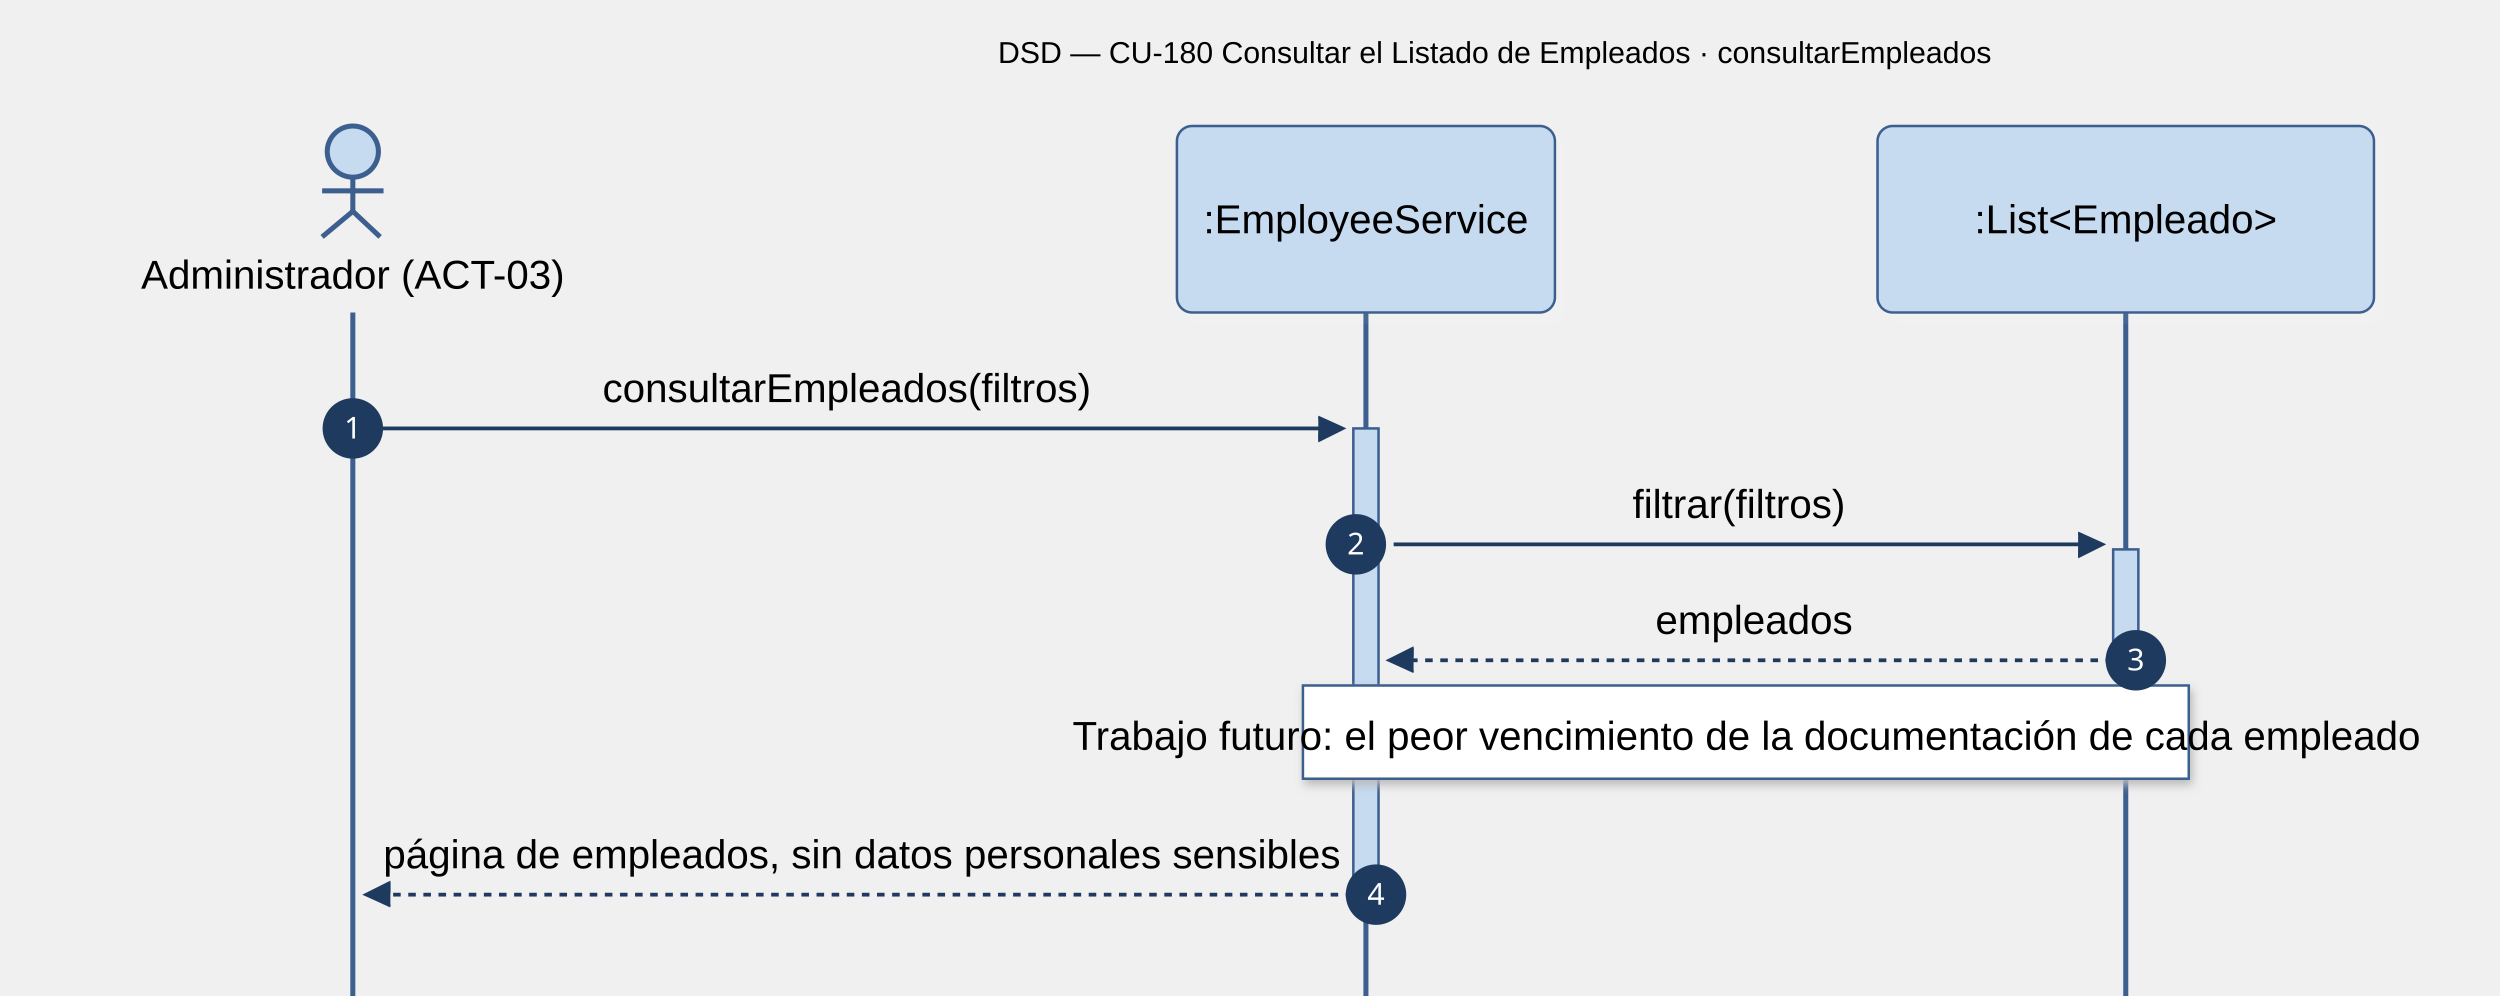
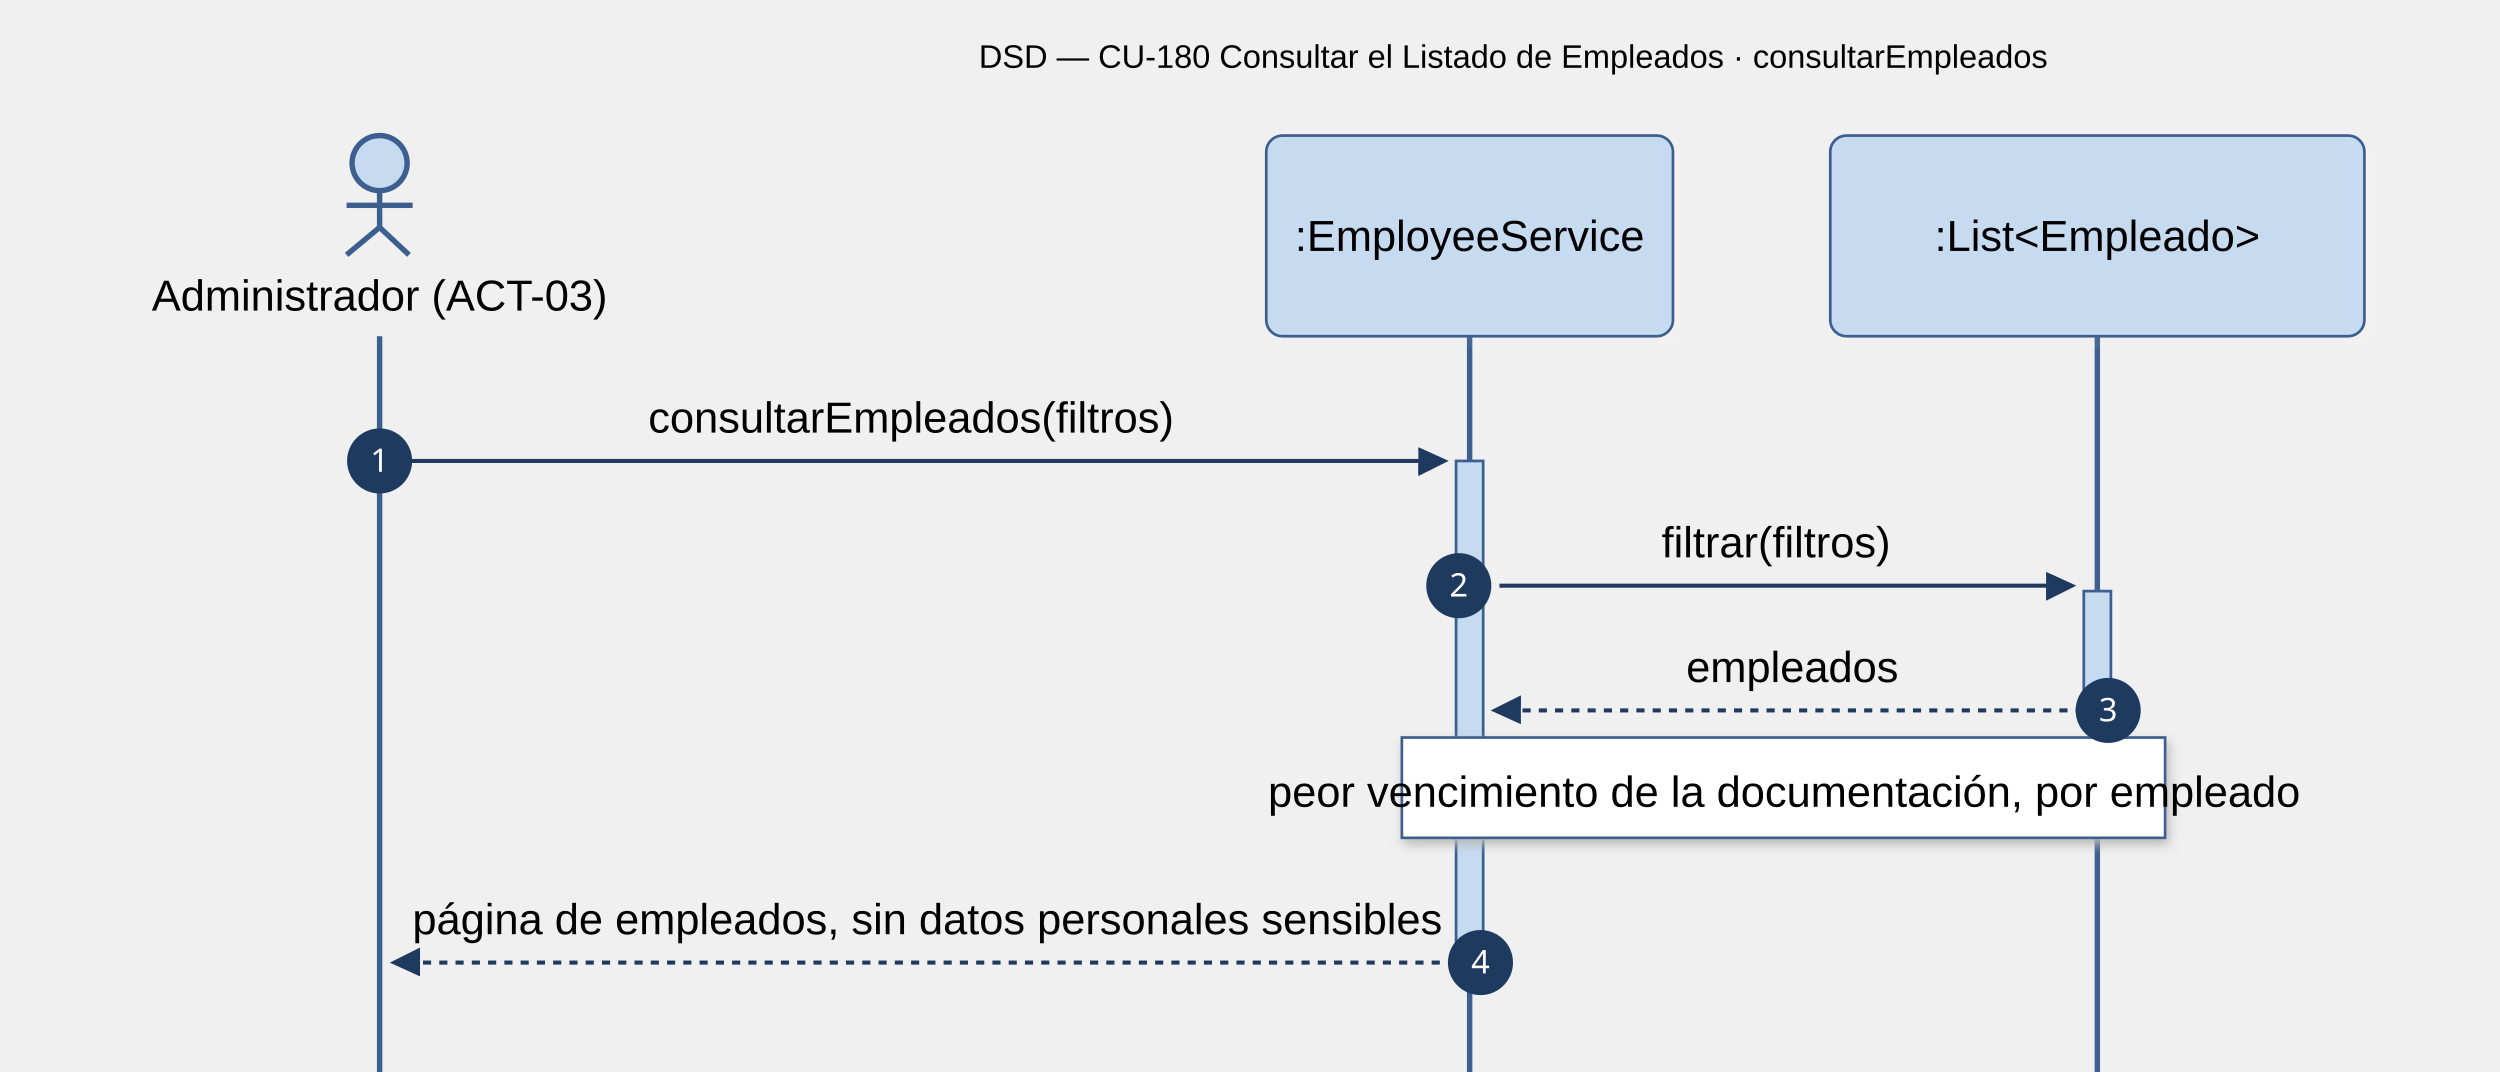
- <svg xmlns="http://www.w3.org/2000/svg" id="my-svg" width="100%" style="max-width: 992px; background-color: white;" viewBox="-50 -50 992 395" role="graphics-document document" aria-roledescription="sequence">
+ <svg xmlns="http://www.w3.org/2000/svg" id="my-svg" width="100%" style="max-width: 922px; background-color: white;" viewBox="-50 -50 922 395" role="graphics-document document" aria-roledescription="sequence">
  <g>
-     <line id="actor2" x1="793.5" y1="74" x2="793.5" y2="2000" class="actor-line 200" stroke-width="0.5px" stroke="#999" name="LST" data-et="life-line" data-id="LST" />
+     <line id="actor2" x1="723.5" y1="74" x2="723.5" y2="2000" class="actor-line 200" stroke-width="0.5px" stroke="#999" name="LST" data-et="life-line" data-id="LST" />
    <g id="root-2" data-look="neo" data-et="participant" data-type="participant" data-id="LST">
-       <rect x="695" y="0" fill="#eaeaea" stroke="#666" width="197" height="74" name="LST" rx="6" ry="6" class="actor actor-top" data-look="neo" filter="url(#my-svg-drop-shadow)" />
-       <text x="793.5" y="37" dominant-baseline="central" alignment-baseline="central" class="actor actor-box" style="text-anchor: middle; font-size: 16px; font-weight: 400;">
-         <tspan x="793.5" dy="0">:List&lt;Empleado&gt;</tspan>
+       <rect x="625" y="0" fill="#eaeaea" stroke="#666" width="197" height="74" name="LST" rx="6" ry="6" class="actor actor-top" data-look="neo" filter="url(#my-svg-drop-shadow)" />
+       <text x="723.5" y="37" dominant-baseline="central" alignment-baseline="central" class="actor actor-box" style="text-anchor: middle; font-size: 16px; font-weight: 400;">
+         <tspan x="723.5" dy="0">:List&lt;Empleado&gt;</tspan>
      </text>
    </g>
  </g>
  <g>
    <line id="actor1" x1="492" y1="74" x2="492" y2="2000" class="actor-line 200" stroke-width="0.5px" stroke="#999" name="SRV" data-et="life-line" data-id="SRV" />
    <g id="root-1" data-look="neo" data-et="participant" data-type="participant" data-id="SRV">
      <rect x="417" y="0" fill="#eaeaea" stroke="#666" width="150" height="74" name="SRV" rx="6" ry="6" class="actor actor-top" data-look="neo" filter="url(#my-svg-drop-shadow)" />
      <text x="492" y="37" dominant-baseline="central" alignment-baseline="central" class="actor actor-box" style="text-anchor: middle; font-size: 16px; font-weight: 400;">
        <tspan x="492" dy="0">:EmployeeService</tspan>
      </text>
    </g>
  </g>
  <g>
    <line id="actor0" x1="90" y1="74" x2="90" y2="2000" class="actor-line 200" stroke-width="0.5px" stroke="#999" name="ADM" data-et="life-line" data-id="ADM" />
  </g>
  <style>#my-svg{font-family:Arial,Helvetica,sans-serif;font-size:12px;fill:#000000;}@keyframes edge-animation-frame{from{stroke-dashoffset:0;}}@keyframes dash{to{stroke-dashoffset:0;}}#my-svg .edge-animation-slow{stroke-dasharray:9,5!important;stroke-dashoffset:900;animation:dash 50s linear infinite;stroke-linecap:round;}#my-svg .edge-animation-fast{stroke-dasharray:9,5!important;stroke-dashoffset:900;animation:dash 20s linear infinite;stroke-linecap:round;}#my-svg .error-icon{fill:hsl(31.429, 58.333%, 90.882%);}#my-svg .error-text{fill:rgb(9.688, 22.604, 36.812);stroke:rgb(9.688, 22.604, 36.812);}#my-svg .edge-thickness-normal{stroke-width:1px;}#my-svg .edge-thickness-thick{stroke-width:3.5px;}#my-svg .edge-pattern-solid{stroke-dasharray:0;}#my-svg .edge-thickness-invisible{stroke-width:0;fill:none;}#my-svg .edge-pattern-dashed{stroke-dasharray:3;}#my-svg .edge-pattern-dotted{stroke-dasharray:2;}#my-svg .marker{fill:#1F3A5F;stroke:#1F3A5F;}#my-svg .marker.cross{stroke:#1F3A5F;}#my-svg svg{font-family:Arial,Helvetica,sans-serif;font-size:12px;}#my-svg p{margin:0;}#my-svg .actor{stroke:#3C5F8F;fill:#C6DAF0;stroke-width:1;}#my-svg rect.actor.outer-path[data-look="neo"]{filter:drop-shadow( 1px 2px 2px rgba(185,185,185,1));}#my-svg rect.note[data-look="neo"]{stroke:#3C5F8F;fill:#FFFFFF;filter:drop-shadow( 1px 2px 2px rgba(185,185,185,1));}#my-svg text.actor&gt;tspan{fill:#000000;stroke:none;}#my-svg .actor-line{stroke:#3C5F8F;}#my-svg .innerArc{stroke-width:1.5;stroke-dasharray:none;}#my-svg .messageLine0{stroke-width:1.5;stroke-dasharray:none;stroke:#1F3A5F;}#my-svg .messageLine1{stroke-width:1.5;stroke-dasharray:2,2;stroke:#1F3A5F;}#my-svg [id$="-arrowhead"] path{fill:#1F3A5F;stroke:#1F3A5F;}#my-svg .sequenceNumber{fill:#FFFFFF;}#my-svg [id$="-sequencenumber"]{fill:#1F3A5F;}#my-svg [id$="-crosshead"] path{fill:#1F3A5F;stroke:#1F3A5F;}#my-svg .messageText{fill:#000000;stroke:none;}#my-svg .labelBox{stroke:#3C5F8F;fill:#DCE6F2;filter:drop-shadow( 1px 2px 2px rgba(185,185,185,1));}#my-svg .labelText,#my-svg .labelText&gt;tspan{fill:#000000;stroke:none;}#my-svg .loopText,#my-svg .loopText&gt;tspan{fill:#000000;stroke:none;}#my-svg .sectionTitle,#my-svg .sectionTitle&gt;tspan{fill:#000000;stroke:none;}#my-svg .loopLine{stroke-width:2px;stroke-dasharray:2,2;stroke:#3C5F8F;fill:#3C5F8F;}#my-svg .note{stroke:#3C5F8F;fill:#FFFFFF;}#my-svg .noteText,#my-svg .noteText&gt;tspan{fill:#000000;stroke:none;}#my-svg .activation0{fill:#C6DAF0;stroke:#3C5F8F;}#my-svg .activation1{fill:#C6DAF0;stroke:#3C5F8F;}#my-svg .activation2{fill:#C6DAF0;stroke:#3C5F8F;}#my-svg .actorPopupMenu{position:absolute;}#my-svg .actorPopupMenuPanel{position:absolute;fill:#C6DAF0;box-shadow:0px 8px 16px 0px rgba(0,0,0,0.2);filter:drop-shadow(3px 5px 2px rgb(0 0 0 / 0.4));}#my-svg .actor-man circle,#my-svg line{fill:#C6DAF0;stroke-width:2px;}#my-svg g rect.rect{filter:drop-shadow( 1px 2px 2px rgba(185,185,185,1));stroke:#3C5F8F;}#my-svg .node .neo-node{stroke:#3C5F8F;}#my-svg [data-look="neo"].node rect,#my-svg [data-look="neo"].cluster rect,#my-svg [data-look="neo"].node polygon{stroke:url(#my-svg-gradient);filter:drop-shadow( 1px 2px 2px rgba(185,185,185,1));}#my-svg [data-look="neo"].swimlane.cluster rect{filter:none;}#my-svg [data-look="neo"].node path{stroke:url(#my-svg-gradient);stroke-width:1px;}#my-svg [data-look="neo"].node .outer-path{filter:drop-shadow( 1px 2px 2px rgba(185,185,185,1));}#my-svg [data-look="neo"].node .neo-line path{stroke:#3C5F8F;filter:none;}#my-svg [data-look="neo"].node circle{stroke:url(#my-svg-gradient);filter:drop-shadow( 1px 2px 2px rgba(185,185,185,1));}#my-svg [data-look="neo"].node circle .state-start{fill:#000000;}#my-svg [data-look="neo"].icon-shape .icon{fill:url(#my-svg-gradient);filter:drop-shadow( 1px 2px 2px rgba(185,185,185,1));}#my-svg [data-look="neo"].icon-shape .icon-neo path{stroke:url(#my-svg-gradient);filter:drop-shadow( 1px 2px 2px rgba(185,185,185,1));}#my-svg :root{--mermaid-font-family:"trebuchet ms",verdana,arial,sans-serif;}</style>
  <g />
  <defs>
    <symbol id="my-svg-computer" width="24" height="24">
      <path transform="scale(.5)" d="M2 2v13h20v-13h-20zm18 11h-16v-9h16v9zm-10.228 6l.466-1h3.524l.467 1h-4.457zm14.228 3h-24l2-6h2.104l-1.33 4h18.45l-1.297-4h2.073l2 6zm-5-10h-14v-7h14v7z" />
    </symbol>
  </defs>
  <defs>
    <symbol id="my-svg-database" fill-rule="evenodd" clip-rule="evenodd">
      <path transform="scale(.5)" d="M12.258.001l.256.004.255.005.253.008.251.01.249.012.247.015.246.016.242.019.241.02.239.023.236.024.233.027.231.028.229.031.225.032.223.034.22.036.217.038.214.04.211.041.208.043.205.045.201.046.198.048.194.05.191.051.187.053.183.054.18.056.175.057.172.059.168.06.163.061.16.063.155.064.15.066.074.033.073.033.071.034.07.034.069.035.068.035.067.035.066.035.064.036.064.036.062.036.06.036.06.037.058.037.058.037.055.038.055.038.053.038.052.038.051.039.05.039.048.039.047.039.045.04.044.04.043.04.041.04.04.041.039.041.037.041.036.041.034.041.033.042.032.042.03.042.029.042.027.042.026.043.024.043.023.043.021.043.02.043.018.044.017.043.015.044.013.044.012.044.011.045.009.044.007.045.006.045.004.045.002.045.001.045v17l-.001.045-.002.045-.004.045-.006.045-.007.045-.009.044-.011.045-.012.044-.013.044-.015.044-.017.043-.018.044-.02.043-.021.043-.023.043-.024.043-.026.043-.027.042-.029.042-.03.042-.032.042-.033.042-.034.041-.036.041-.037.041-.039.041-.04.041-.041.04-.043.04-.044.04-.045.04-.047.039-.048.039-.05.039-.051.039-.052.038-.053.038-.055.038-.055.038-.058.037-.058.037-.06.037-.06.036-.062.036-.064.036-.064.036-.066.035-.067.035-.068.035-.069.035-.07.034-.071.034-.073.033-.074.033-.15.066-.155.064-.16.063-.163.061-.168.06-.172.059-.175.057-.18.056-.183.054-.187.053-.191.051-.194.05-.198.048-.201.046-.205.045-.208.043-.211.041-.214.04-.217.038-.22.036-.223.034-.225.032-.229.031-.231.028-.233.027-.236.024-.239.023-.241.02-.242.019-.246.016-.247.015-.249.012-.251.01-.253.008-.255.005-.256.004-.258.001-.258-.001-.256-.004-.255-.005-.253-.008-.251-.01-.249-.012-.247-.015-.245-.016-.243-.019-.241-.02-.238-.023-.236-.024-.234-.027-.231-.028-.228-.031-.226-.032-.223-.034-.22-.036-.217-.038-.214-.04-.211-.041-.208-.043-.204-.045-.201-.046-.198-.048-.195-.05-.19-.051-.187-.053-.184-.054-.179-.056-.176-.057-.172-.059-.167-.06-.164-.061-.159-.063-.155-.064-.151-.066-.074-.033-.072-.033-.072-.034-.07-.034-.069-.035-.068-.035-.067-.035-.066-.035-.064-.036-.063-.036-.062-.036-.061-.036-.06-.037-.058-.037-.057-.037-.056-.038-.055-.038-.053-.038-.052-.038-.051-.039-.049-.039-.049-.039-.046-.039-.046-.04-.044-.04-.043-.04-.041-.04-.04-.041-.039-.041-.037-.041-.036-.041-.034-.041-.033-.042-.032-.042-.03-.042-.029-.042-.027-.042-.026-.043-.024-.043-.023-.043-.021-.043-.02-.043-.018-.044-.017-.043-.015-.044-.013-.044-.012-.044-.011-.045-.009-.044-.007-.045-.006-.045-.004-.045-.002-.045-.001-.045v-17l.001-.045.002-.045.004-.045.006-.045.007-.045.009-.044.011-.045.012-.044.013-.044.015-.044.017-.043.018-.044.02-.043.021-.043.023-.043.024-.043.026-.043.027-.042.029-.042.03-.042.032-.042.033-.042.034-.041.036-.041.037-.041.039-.041.04-.041.041-.04.043-.04.044-.04.046-.04.046-.039.049-.039.049-.039.051-.039.052-.038.053-.038.055-.038.056-.038.057-.037.058-.037.06-.037.061-.036.062-.036.063-.036.064-.036.066-.035.067-.035.068-.035.069-.035.07-.034.072-.034.072-.033.074-.033.151-.066.155-.064.159-.063.164-.061.167-.06.172-.059.176-.057.179-.056.184-.054.187-.053.19-.051.195-.05.198-.048.201-.046.204-.045.208-.043.211-.041.214-.04.217-.038.22-.036.223-.034.226-.032.228-.031.231-.028.234-.027.236-.024.238-.023.241-.02.243-.019.245-.016.247-.015.249-.012.251-.01.253-.008.255-.005.256-.004.258-.001.258.001zm-9.258 20.499v.01l.001.021.003.021.004.022.005.021.006.022.007.022.009.023.01.022.011.023.012.023.013.023.015.023.016.024.017.023.018.024.019.024.021.024.022.025.023.024.024.025.052.049.056.05.061.051.066.051.07.051.075.051.079.052.084.052.088.052.092.052.097.052.102.051.105.052.11.052.114.051.119.051.123.051.127.05.131.05.135.05.139.048.144.049.147.047.152.047.155.047.16.045.163.045.167.043.171.043.176.041.178.041.183.039.187.039.19.037.194.035.197.035.202.033.204.031.209.03.212.029.216.027.219.025.222.024.226.021.23.02.233.018.236.016.24.015.243.012.246.01.249.008.253.005.256.004.259.001.26-.001.257-.004.254-.005.25-.008.247-.011.244-.012.241-.014.237-.016.233-.018.231-.021.226-.021.224-.024.22-.026.216-.027.212-.028.21-.031.205-.031.202-.034.198-.034.194-.036.191-.037.187-.039.183-.04.179-.04.175-.042.172-.043.168-.044.163-.045.16-.046.155-.046.152-.047.148-.048.143-.049.139-.049.136-.05.131-.05.126-.05.123-.051.118-.052.114-.051.11-.052.106-.052.101-.052.096-.052.092-.052.088-.053.083-.051.079-.052.074-.052.07-.051.065-.051.06-.051.056-.05.051-.05.023-.024.023-.025.021-.024.02-.024.019-.024.018-.024.017-.024.015-.023.014-.024.013-.023.012-.023.01-.023.01-.022.008-.022.006-.022.006-.022.004-.022.004-.021.001-.021.001-.021v-4.127l-.077.055-.08.053-.083.054-.085.053-.087.052-.09.052-.093.051-.095.05-.097.05-.1.049-.102.049-.105.048-.106.047-.109.047-.111.046-.114.045-.115.045-.118.044-.12.043-.122.042-.124.042-.126.041-.128.04-.13.04-.132.038-.134.038-.135.037-.138.037-.139.035-.142.035-.143.034-.144.033-.147.032-.148.031-.15.03-.151.03-.153.029-.154.027-.156.027-.158.026-.159.025-.161.024-.162.023-.163.022-.165.021-.166.02-.167.019-.169.018-.169.017-.171.016-.173.015-.173.014-.175.013-.175.012-.177.011-.178.01-.179.008-.179.008-.181.006-.182.005-.182.004-.184.003-.184.002h-.37l-.184-.002-.184-.003-.182-.004-.182-.005-.181-.006-.179-.008-.179-.008-.178-.01-.176-.011-.176-.012-.175-.013-.173-.014-.172-.015-.171-.016-.17-.017-.169-.018-.167-.019-.166-.02-.165-.021-.163-.022-.162-.023-.161-.024-.159-.025-.157-.026-.156-.027-.155-.027-.153-.029-.151-.03-.15-.03-.148-.031-.146-.032-.145-.033-.143-.034-.141-.035-.14-.035-.137-.037-.136-.037-.134-.038-.132-.038-.13-.04-.128-.04-.126-.041-.124-.042-.122-.042-.12-.044-.117-.043-.116-.045-.113-.045-.112-.046-.109-.047-.106-.047-.105-.048-.102-.049-.1-.049-.097-.05-.095-.05-.093-.052-.09-.051-.087-.052-.085-.053-.083-.054-.08-.054-.077-.054v4.127zm0-5.654v.011l.001.021.003.021.004.021.005.022.006.022.007.022.009.022.01.022.011.023.012.023.013.023.015.024.016.023.017.024.018.024.019.024.021.024.022.024.023.025.024.024.052.05.056.05.061.05.066.051.07.051.075.052.079.051.084.052.088.052.092.052.097.052.102.052.105.052.11.051.114.051.119.052.123.05.127.051.131.05.135.049.139.049.144.048.147.048.152.047.155.046.16.045.163.045.167.044.171.042.176.042.178.04.183.04.187.038.19.037.194.036.197.034.202.033.204.032.209.03.212.028.216.027.219.025.222.024.226.022.23.02.233.018.236.016.24.014.243.012.246.01.249.008.253.006.256.003.259.001.26-.001.257-.003.254-.006.25-.008.247-.01.244-.012.241-.015.237-.016.233-.018.231-.02.226-.022.224-.024.22-.025.216-.027.212-.029.21-.03.205-.032.202-.033.198-.035.194-.036.191-.037.187-.039.183-.039.179-.041.175-.042.172-.043.168-.044.163-.045.16-.045.155-.047.152-.047.148-.048.143-.048.139-.05.136-.049.131-.05.126-.051.123-.051.118-.051.114-.052.11-.052.106-.052.101-.052.096-.052.092-.052.088-.052.083-.052.079-.052.074-.051.07-.052.065-.051.06-.05.056-.051.051-.049.023-.025.023-.024.021-.025.02-.024.019-.024.018-.024.017-.024.015-.023.014-.023.013-.024.012-.022.01-.023.01-.023.008-.022.006-.022.006-.022.004-.021.004-.022.001-.021.001-.021v-4.139l-.077.054-.08.054-.083.054-.085.052-.087.053-.09.051-.093.051-.095.051-.097.05-.1.049-.102.049-.105.048-.106.047-.109.047-.111.046-.114.045-.115.044-.118.044-.12.044-.122.042-.124.042-.126.041-.128.04-.13.039-.132.039-.134.038-.135.037-.138.036-.139.036-.142.035-.143.033-.144.033-.147.033-.148.031-.15.03-.151.03-.153.028-.154.028-.156.027-.158.026-.159.025-.161.024-.162.023-.163.022-.165.021-.166.02-.167.019-.169.018-.169.017-.171.016-.173.015-.173.014-.175.013-.175.012-.177.011-.178.009-.179.009-.179.007-.181.007-.182.005-.182.004-.184.003-.184.002h-.37l-.184-.002-.184-.003-.182-.004-.182-.005-.181-.007-.179-.007-.179-.009-.178-.009-.176-.011-.176-.012-.175-.013-.173-.014-.172-.015-.171-.016-.17-.017-.169-.018-.167-.019-.166-.02-.165-.021-.163-.022-.162-.023-.161-.024-.159-.025-.157-.026-.156-.027-.155-.028-.153-.028-.151-.03-.15-.03-.148-.031-.146-.033-.145-.033-.143-.033-.141-.035-.14-.036-.137-.036-.136-.037-.134-.038-.132-.039-.13-.039-.128-.04-.126-.041-.124-.042-.122-.043-.12-.043-.117-.044-.116-.044-.113-.046-.112-.046-.109-.046-.106-.047-.105-.048-.102-.049-.1-.049-.097-.05-.095-.051-.093-.051-.09-.051-.087-.053-.085-.052-.083-.054-.08-.054-.077-.054v4.139zm0-5.666v.011l.001.02.003.022.004.021.005.022.006.021.007.022.009.023.01.022.011.023.012.023.013.023.015.023.016.024.017.024.018.023.019.024.021.025.022.024.023.024.024.025.052.05.056.05.061.05.066.051.07.051.075.052.079.051.084.052.088.052.092.052.097.052.102.052.105.051.11.052.114.051.119.051.123.051.127.05.131.05.135.05.139.049.144.048.147.048.152.047.155.046.16.045.163.045.167.043.171.043.176.042.178.04.183.04.187.038.19.037.194.036.197.034.202.033.204.032.209.03.212.028.216.027.219.025.222.024.226.021.23.02.233.018.236.017.24.014.243.012.246.01.249.008.253.006.256.003.259.001.26-.001.257-.003.254-.006.25-.008.247-.01.244-.013.241-.014.237-.016.233-.018.231-.02.226-.022.224-.024.22-.025.216-.027.212-.029.21-.03.205-.032.202-.033.198-.035.194-.036.191-.037.187-.039.183-.039.179-.041.175-.042.172-.043.168-.044.163-.045.16-.045.155-.047.152-.047.148-.048.143-.049.139-.049.136-.049.131-.051.126-.05.123-.051.118-.052.114-.051.11-.052.106-.052.101-.052.096-.052.092-.052.088-.052.083-.052.079-.052.074-.052.07-.051.065-.051.06-.051.056-.05.051-.049.023-.025.023-.025.021-.024.02-.024.019-.024.018-.024.017-.024.015-.023.014-.024.013-.023.012-.023.01-.022.01-.023.008-.022.006-.022.006-.022.004-.022.004-.021.001-.021.001-.021v-4.153l-.077.054-.08.054-.083.053-.085.053-.087.053-.09.051-.093.051-.095.051-.097.05-.1.049-.102.048-.105.048-.106.048-.109.046-.111.046-.114.046-.115.044-.118.044-.12.043-.122.043-.124.042-.126.041-.128.04-.13.039-.132.039-.134.038-.135.037-.138.036-.139.036-.142.034-.143.034-.144.033-.147.032-.148.032-.15.03-.151.03-.153.028-.154.028-.156.027-.158.026-.159.024-.161.024-.162.023-.163.023-.165.021-.166.02-.167.019-.169.018-.169.017-.171.016-.173.015-.173.014-.175.013-.175.012-.177.01-.178.01-.179.009-.179.007-.181.006-.182.006-.182.004-.184.003-.184.001-.185.001-.185-.001-.184-.001-.184-.003-.182-.004-.182-.006-.181-.006-.179-.007-.179-.009-.178-.01-.176-.01-.176-.012-.175-.013-.173-.014-.172-.015-.171-.016-.17-.017-.169-.018-.167-.019-.166-.02-.165-.021-.163-.023-.162-.023-.161-.024-.159-.024-.157-.026-.156-.027-.155-.028-.153-.028-.151-.03-.15-.03-.148-.032-.146-.032-.145-.033-.143-.034-.141-.034-.14-.036-.137-.036-.136-.037-.134-.038-.132-.039-.13-.039-.128-.041-.126-.041-.124-.041-.122-.043-.12-.043-.117-.044-.116-.044-.113-.046-.112-.046-.109-.046-.106-.048-.105-.048-.102-.048-.1-.05-.097-.049-.095-.051-.093-.051-.09-.052-.087-.052-.085-.053-.083-.053-.08-.054-.077-.054v4.153zm8.74-8.179l-.257.004-.254.005-.25.008-.247.011-.244.012-.241.014-.237.016-.233.018-.231.021-.226.022-.224.023-.22.026-.216.027-.212.028-.21.031-.205.032-.202.033-.198.034-.194.036-.191.038-.187.038-.183.04-.179.041-.175.042-.172.043-.168.043-.163.045-.16.046-.155.046-.152.048-.148.048-.143.048-.139.049-.136.05-.131.05-.126.051-.123.051-.118.051-.114.052-.11.052-.106.052-.101.052-.096.052-.092.052-.088.052-.083.052-.079.052-.074.051-.07.052-.065.051-.06.05-.056.05-.051.05-.023.025-.023.024-.021.024-.02.025-.019.024-.018.024-.017.023-.015.024-.014.023-.013.023-.012.023-.01.023-.01.022-.008.022-.006.023-.006.021-.004.022-.004.021-.001.021-.001.021.001.021.001.021.004.021.004.022.006.021.006.023.008.022.01.022.01.023.012.023.013.023.014.023.015.024.017.023.018.024.019.024.02.025.021.024.023.024.023.025.051.05.056.05.06.05.065.051.07.052.074.051.079.052.083.052.088.052.092.052.096.052.101.052.106.052.11.052.114.052.118.051.123.051.126.051.131.05.136.05.139.049.143.048.148.048.152.048.155.046.16.046.163.045.168.043.172.043.175.042.179.041.183.04.187.038.191.038.194.036.198.034.202.033.205.032.21.031.212.028.216.027.22.026.224.023.226.022.231.021.233.018.237.016.241.014.244.012.247.011.25.008.254.005.257.004.26.001.26-.001.257-.004.254-.005.25-.008.247-.011.244-.012.241-.014.237-.016.233-.018.231-.021.226-.022.224-.023.22-.026.216-.027.212-.028.21-.031.205-.032.202-.033.198-.034.194-.036.191-.038.187-.038.183-.04.179-.041.175-.042.172-.043.168-.043.163-.045.16-.046.155-.046.152-.048.148-.048.143-.048.139-.049.136-.05.131-.05.126-.051.123-.051.118-.051.114-.052.11-.052.106-.052.101-.052.096-.052.092-.052.088-.052.083-.052.079-.052.074-.051.07-.052.065-.051.06-.05.056-.05.051-.05.023-.025.023-.024.021-.024.02-.025.019-.024.018-.024.017-.023.015-.024.014-.023.013-.023.012-.023.01-.023.01-.022.008-.022.006-.023.006-.021.004-.022.004-.021.001-.021.001-.021-.001-.021-.001-.021-.004-.021-.004-.022-.006-.021-.006-.023-.008-.022-.01-.022-.01-.023-.012-.023-.013-.023-.014-.023-.015-.024-.017-.023-.018-.024-.019-.024-.02-.025-.021-.024-.023-.024-.023-.025-.051-.05-.056-.05-.06-.05-.065-.051-.07-.052-.074-.051-.079-.052-.083-.052-.088-.052-.092-.052-.096-.052-.101-.052-.106-.052-.11-.052-.114-.052-.118-.051-.123-.051-.126-.051-.131-.05-.136-.05-.139-.049-.143-.048-.148-.048-.152-.048-.155-.046-.16-.046-.163-.045-.168-.043-.172-.043-.175-.042-.179-.041-.183-.04-.187-.038-.191-.038-.194-.036-.198-.034-.202-.033-.205-.032-.21-.031-.212-.028-.216-.027-.22-.026-.224-.023-.226-.022-.231-.021-.233-.018-.237-.016-.241-.014-.244-.012-.247-.011-.25-.008-.254-.005-.257-.004-.26-.001-.26.001z" />
    </symbol>
  </defs>
  <defs>
    <symbol id="my-svg-clock" width="24" height="24">
      <path transform="scale(.5)" d="M12 2c5.514 0 10 4.486 10 10s-4.486 10-10 10-10-4.486-10-10 4.486-10 10-10zm0-2c-6.627 0-12 5.373-12 12s5.373 12 12 12 12-5.373 12-12-5.373-12-12-12zm5.848 12.459c.202.038.202.333.001.372-1.907.361-6.045 1.111-6.547 1.111-.719 0-1.301-.582-1.301-1.301 0-.512.77-5.447 1.125-7.445.034-.192.312-.181.343.014l.985 6.238 5.394 1.011z" />
    </symbol>
  </defs>
  <defs>
    <marker id="my-svg-arrowhead" refX="7.9" refY="5" markerUnits="userSpaceOnUse" markerWidth="12" markerHeight="12" orient="auto-start-reverse">
      <path d="M -1 0 L 10 5 L 0 10 z" />
    </marker>
  </defs>
  <defs>
    <marker id="my-svg-crosshead" markerWidth="15" markerHeight="8" orient="auto" refX="4" refY="4.5">
      <path fill="none" stroke="#000000" stroke-width="1pt" d="M 1,2 L 6,7 M 6,2 L 1,7" style="stroke-dasharray: 0, 0;" />
    </marker>
  </defs>
  <defs>
    <marker id="my-svg-filled-head" refX="15.5" refY="7" markerWidth="20" markerHeight="28" orient="auto">
      <path d="M 18,7 L9,13 L14,7 L9,1 Z" />
    </marker>
  </defs>
  <defs>
    <marker id="my-svg-sequencenumber" refX="15" refY="15" markerWidth="60" markerHeight="40" orient="auto">
      <circle cx="15" cy="15" r="6" />
    </marker>
  </defs>
  <defs>
    <marker id="my-svg-solidTopArrowHead" refX="7.9" refY="7.25" markerUnits="userSpaceOnUse" markerWidth="12" markerHeight="12" orient="auto-start-reverse">
      <path d="M 0 0 L 10 8 L 0 8 z" />
    </marker>
  </defs>
  <defs>
    <marker id="my-svg-solidBottomArrowHead" refX="7.9" refY="0.75" markerUnits="userSpaceOnUse" markerWidth="12" markerHeight="12" orient="auto-start-reverse">
      <path d="M 0 0 L 10 0 L 0 8 z" />
    </marker>
  </defs>
  <defs>
    <marker id="my-svg-stickTopArrowHead" refX="7.5" refY="7" markerUnits="userSpaceOnUse" markerWidth="12" markerHeight="12" orient="auto-start-reverse">
      <path d="M 0 0 L 7 7" stroke="black" stroke-width="1.5" fill="none" />
    </marker>
  </defs>
  <defs>
    <marker id="my-svg-stickBottomArrowHead" refX="7.5" refY="0" markerUnits="userSpaceOnUse" markerWidth="12" markerHeight="12" orient="auto-start-reverse">
      <path d="M 0 7 L 7 0" stroke="black" stroke-width="1.5" fill="none" />
    </marker>
  </defs>
  <defs>
    <filter id="my-svg-drop-shadow" height="130%" width="130%">
      <feDropShadow dx="4" dy="4" stdDeviation="0" flood-opacity="0.06" flood-color="#FFFFFF" />
    </filter>
  </defs>
  <g>
    <rect x="487" y="120" fill="#EDF2AE" stroke="#666" width="10" height="185" class="activation0" data-look="neo" />
  </g>
  <g>
-     <rect x="788.5" y="168" fill="#EDF2AE" stroke="#666" width="10" height="44" class="activation0" data-look="neo" />
+     <rect x="718.5" y="168" fill="#EDF2AE" stroke="#666" width="10" height="44" class="activation0" data-look="neo" />
  </g>
  <g data-et="note" data-id="i7">
-     <rect x="467" y="222" fill="#EDF2AE" stroke="#666" width="351.5" height="37" class="note" data-look="neo" />
-     <text x="643" y="227" text-anchor="middle" dominant-baseline="middle" alignment-baseline="middle" class="noteText" dy="1em" style="font-size: 16px; font-weight: 400;">
-       <tspan x="643">Trabajo futuro: el peor vencimiento de la documentación de cada empleado</tspan>
+     <rect x="467" y="222" fill="#EDF2AE" stroke="#666" width="281.5" height="37" class="note" data-look="neo" />
+     <text x="608" y="227" text-anchor="middle" dominant-baseline="middle" alignment-baseline="middle" class="noteText" dy="1em" style="font-size: 16px; font-weight: 400;">
+       <tspan x="608">peor vencimiento de la documentación, por empleado</tspan>
    </text>
  </g>
  <g class="actor-man actor-top" name="ADM" data-et="participant" data-type="actor" data-id="ADM" style="stroke: rgb(60, 95, 143);">
    <line id="actor-man-torso0" x1="90" y1="20.308" x2="90" y2="33.846" />
    <line id="actor-man-arms0" x1="77.815" y1="25.723" x2="102.185" y2="25.723" />
    <line x1="77.815" y1="44" x2="90" y2="33.846" />
    <line x1="90" y1="33.846" x2="100.831" y2="44" />
    <circle cx="90" cy="10.154" r="10.154" width="180" height="74" />
    <text x="90" y="59" dominant-baseline="central" alignment-baseline="central" class="actor actor-man" style="text-anchor: middle; font-size: 16px; font-weight: 400;">
      <tspan x="90" dy="0">Administrador (ACT-03)</tspan>
    </text>
  </g>
  <text x="286" y="89" text-anchor="middle" dominant-baseline="middle" alignment-baseline="middle" class="messageText" dy="1em" style="font-size: 16px; font-weight: 400;">consultarEmpleados(filtros)</text>
  <line x1="97" y1="120" x2="481" y2="120" class="messageLine0" data-et="message" data-id="i1" data-from="ADM" data-to="SRV" stroke-width="2" stroke="none" marker-end="url(#my-svg-arrowhead)" style="fill: none;" />
  <line x1="90" y1="120" x2="90" y2="120" stroke-width="0" marker-start="url(#my-svg-sequencenumber)" />
  <text x="90" y="124" font-family="sans-serif" font-size="12px" text-anchor="middle" class="sequenceNumber">1</text>
-   <text x="640" y="135" text-anchor="middle" dominant-baseline="middle" alignment-baseline="middle" class="messageText" dy="1em" style="font-size: 16px; font-weight: 400;">filtrar(filtros)</text>
-   <line x1="503" y1="166" x2="782.5" y2="166" class="messageLine0" data-et="message" data-id="i3" data-from="SRV" data-to="LST" stroke-width="2" stroke="none" marker-end="url(#my-svg-arrowhead)" style="fill: none;" />
+   <text x="605" y="135" text-anchor="middle" dominant-baseline="middle" alignment-baseline="middle" class="messageText" dy="1em" style="font-size: 16px; font-weight: 400;">filtrar(filtros)</text>
+   <line x1="503" y1="166" x2="712.5" y2="166" class="messageLine0" data-et="message" data-id="i3" data-from="SRV" data-to="LST" stroke-width="2" stroke="none" marker-end="url(#my-svg-arrowhead)" style="fill: none;" />
  <line x1="488" y1="166" x2="488" y2="166" stroke-width="0" marker-start="url(#my-svg-sequencenumber)" />
  <text x="488" y="170" font-family="sans-serif" font-size="12px" text-anchor="middle" class="sequenceNumber">2</text>
-   <text x="646" y="181" text-anchor="middle" dominant-baseline="middle" alignment-baseline="middle" class="messageText" dy="1em" style="font-size: 16px; font-weight: 400;">empleados</text>
-   <line x1="794.5" y1="212" x2="503" y2="212" class="messageLine1" data-et="message" data-id="i5" data-from="LST" data-to="SRV" stroke-width="2" stroke="none" marker-end="url(#my-svg-arrowhead)" style="stroke-dasharray: 3, 3; fill: none;" />
-   <line x1="797.5" y1="212" x2="797.5" y2="212" stroke-width="0" marker-start="url(#my-svg-sequencenumber)" />
-   <text x="797.5" y="216" font-family="sans-serif" font-size="12px" text-anchor="middle" class="sequenceNumber">3</text>
+   <text x="611" y="181" text-anchor="middle" dominant-baseline="middle" alignment-baseline="middle" class="messageText" dy="1em" style="font-size: 16px; font-weight: 400;">empleados</text>
+   <line x1="724.5" y1="212" x2="503" y2="212" class="messageLine1" data-et="message" data-id="i5" data-from="LST" data-to="SRV" stroke-width="2" stroke="none" marker-end="url(#my-svg-arrowhead)" style="stroke-dasharray: 3, 3; fill: none;" />
+   <line x1="727.5" y1="212" x2="727.5" y2="212" stroke-width="0" marker-start="url(#my-svg-sequencenumber)" />
+   <text x="727.5" y="216" font-family="sans-serif" font-size="12px" text-anchor="middle" class="sequenceNumber">3</text>
  <text x="292" y="274" text-anchor="middle" dominant-baseline="middle" alignment-baseline="middle" class="messageText" dy="1em" style="font-size: 16px; font-weight: 400;">página de empleados, sin datos personales sensibles</text>
  <line x1="493" y1="305" x2="97" y2="305" class="messageLine1" data-et="message" data-id="i8" data-from="SRV" data-to="ADM" stroke-width="2" stroke="none" marker-end="url(#my-svg-arrowhead)" style="stroke-dasharray: 3, 3; fill: none;" />
  <line x1="496" y1="305" x2="496" y2="305" stroke-width="0" marker-start="url(#my-svg-sequencenumber)" />
  <text x="496" y="309" font-family="sans-serif" font-size="12px" text-anchor="middle" class="sequenceNumber">4</text>
-   <text x="346" y="-25">DSD — CU-180 Consultar el Listado de Empleados · consultarEmpleados</text>
+   <text x="311" y="-25">DSD — CU-180 Consultar el Listado de Empleados · consultarEmpleados</text>
</svg>
